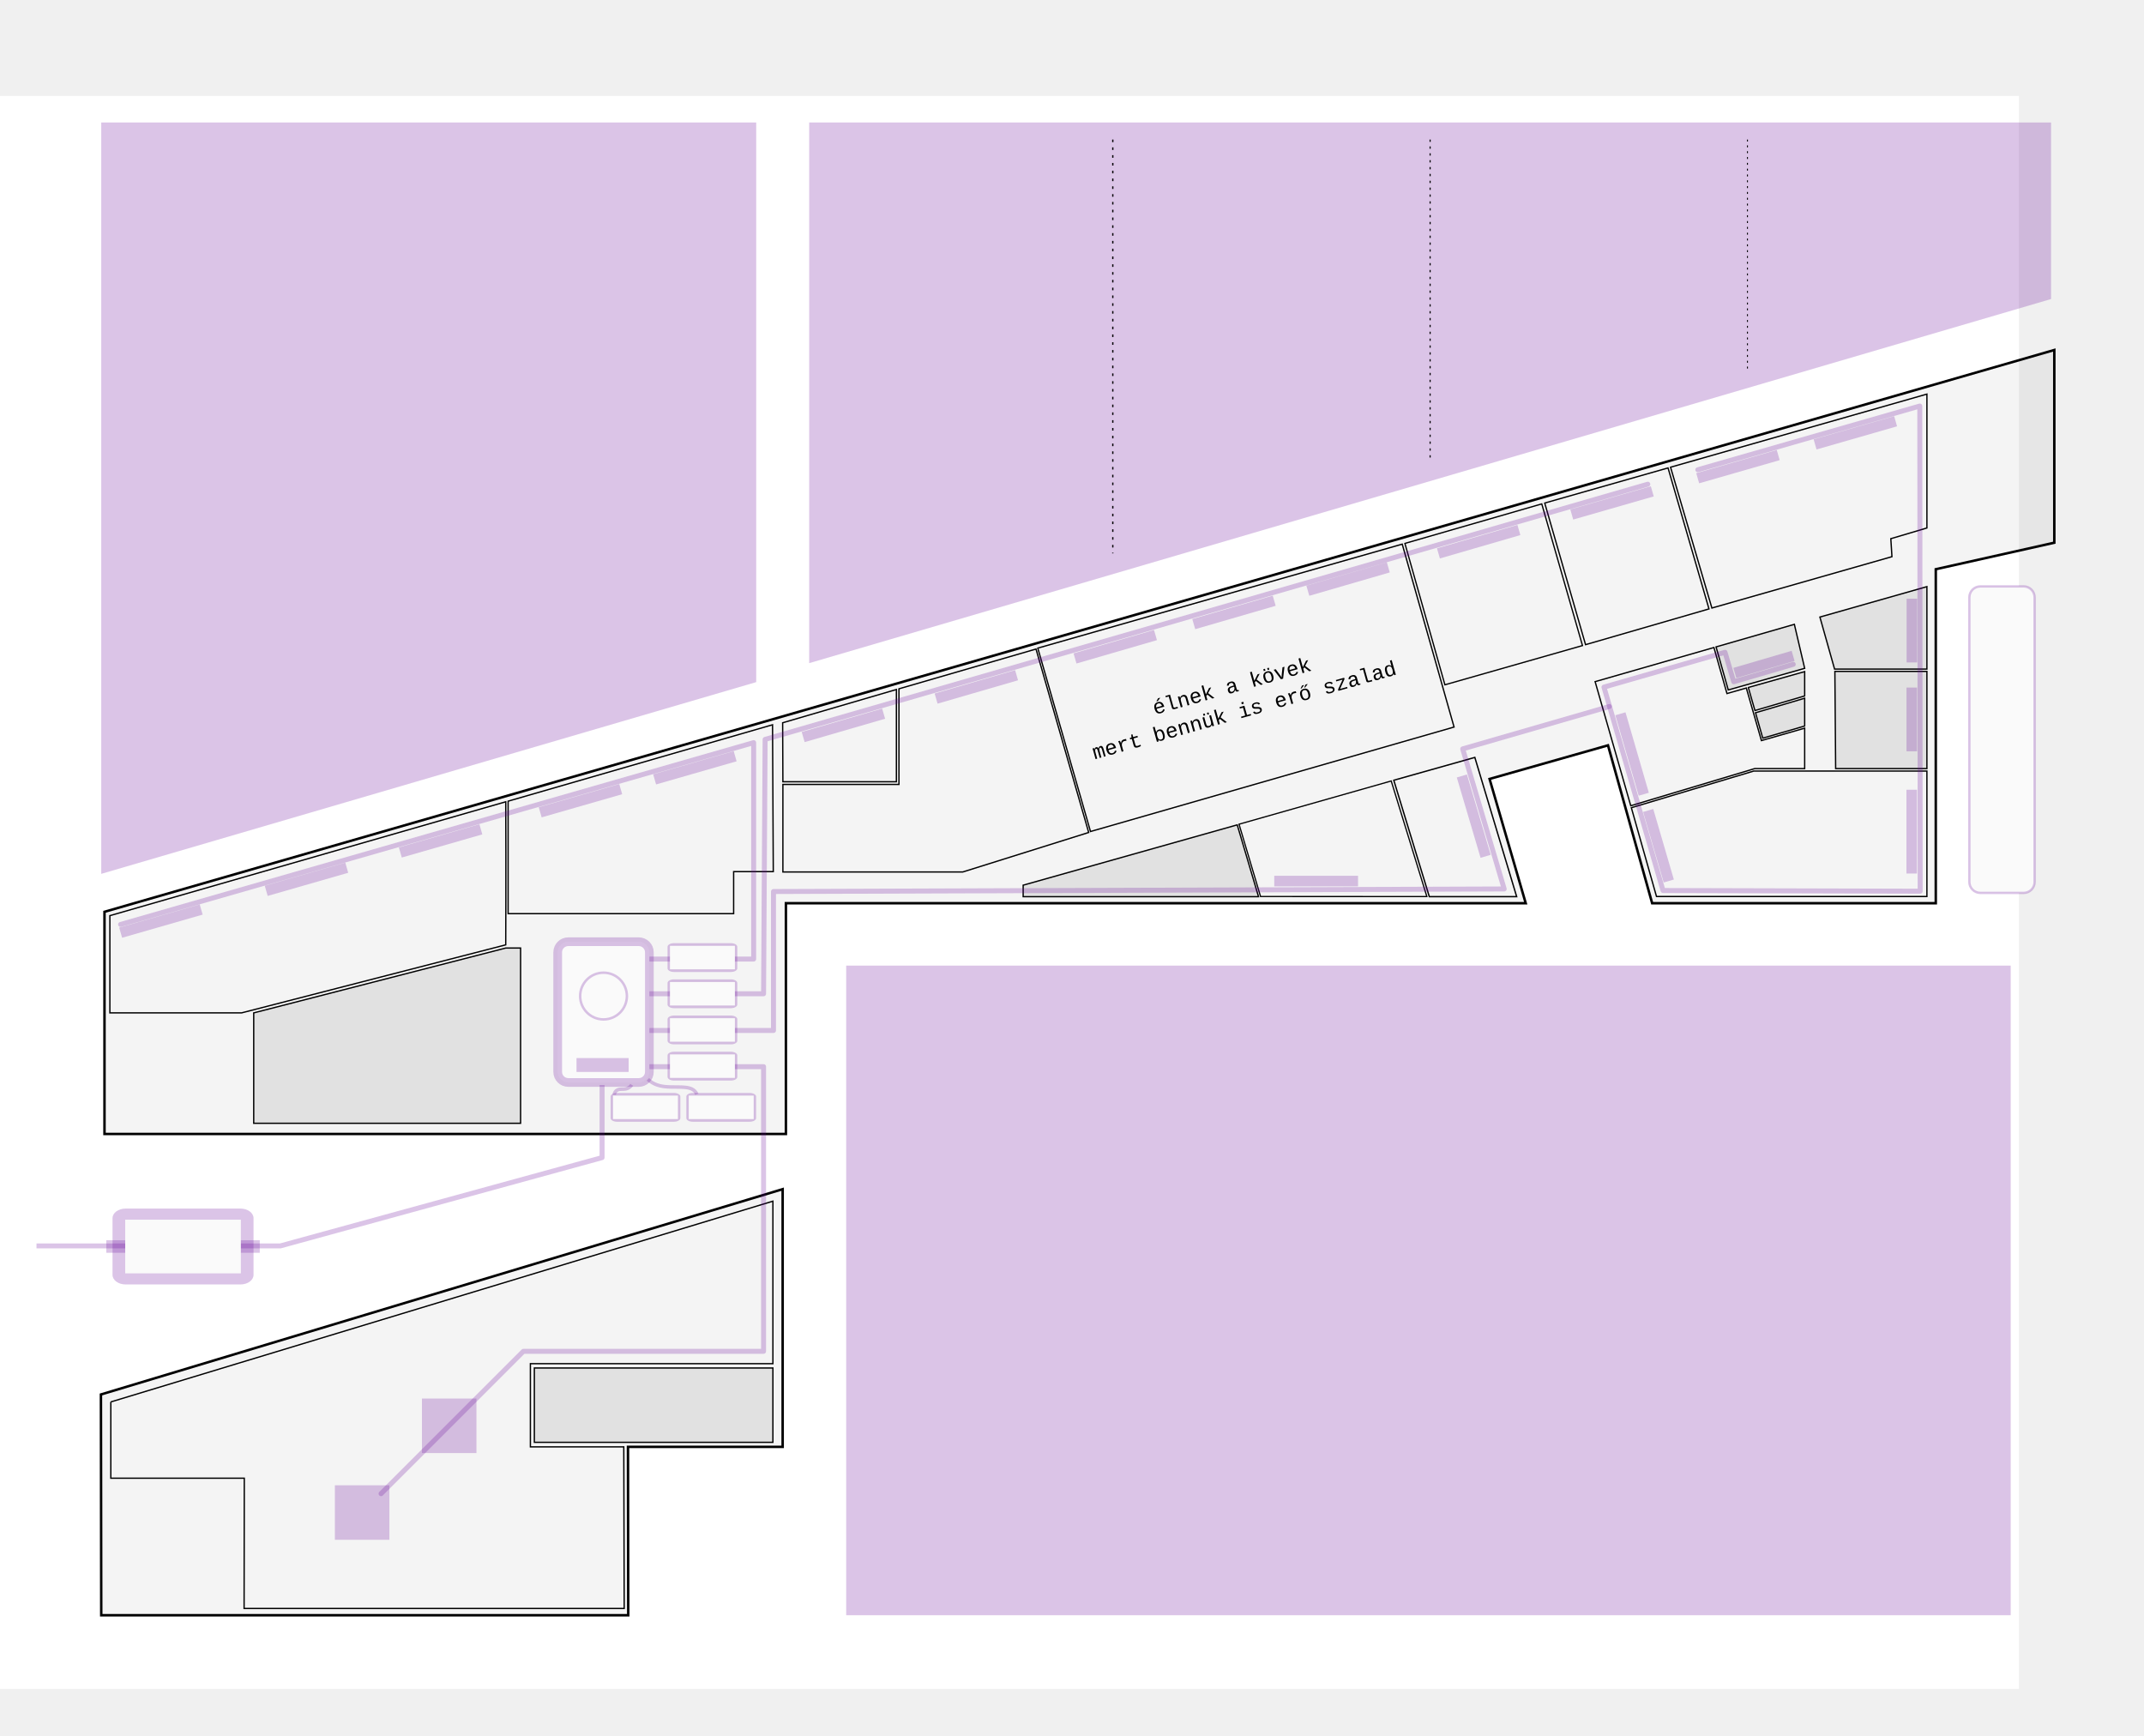
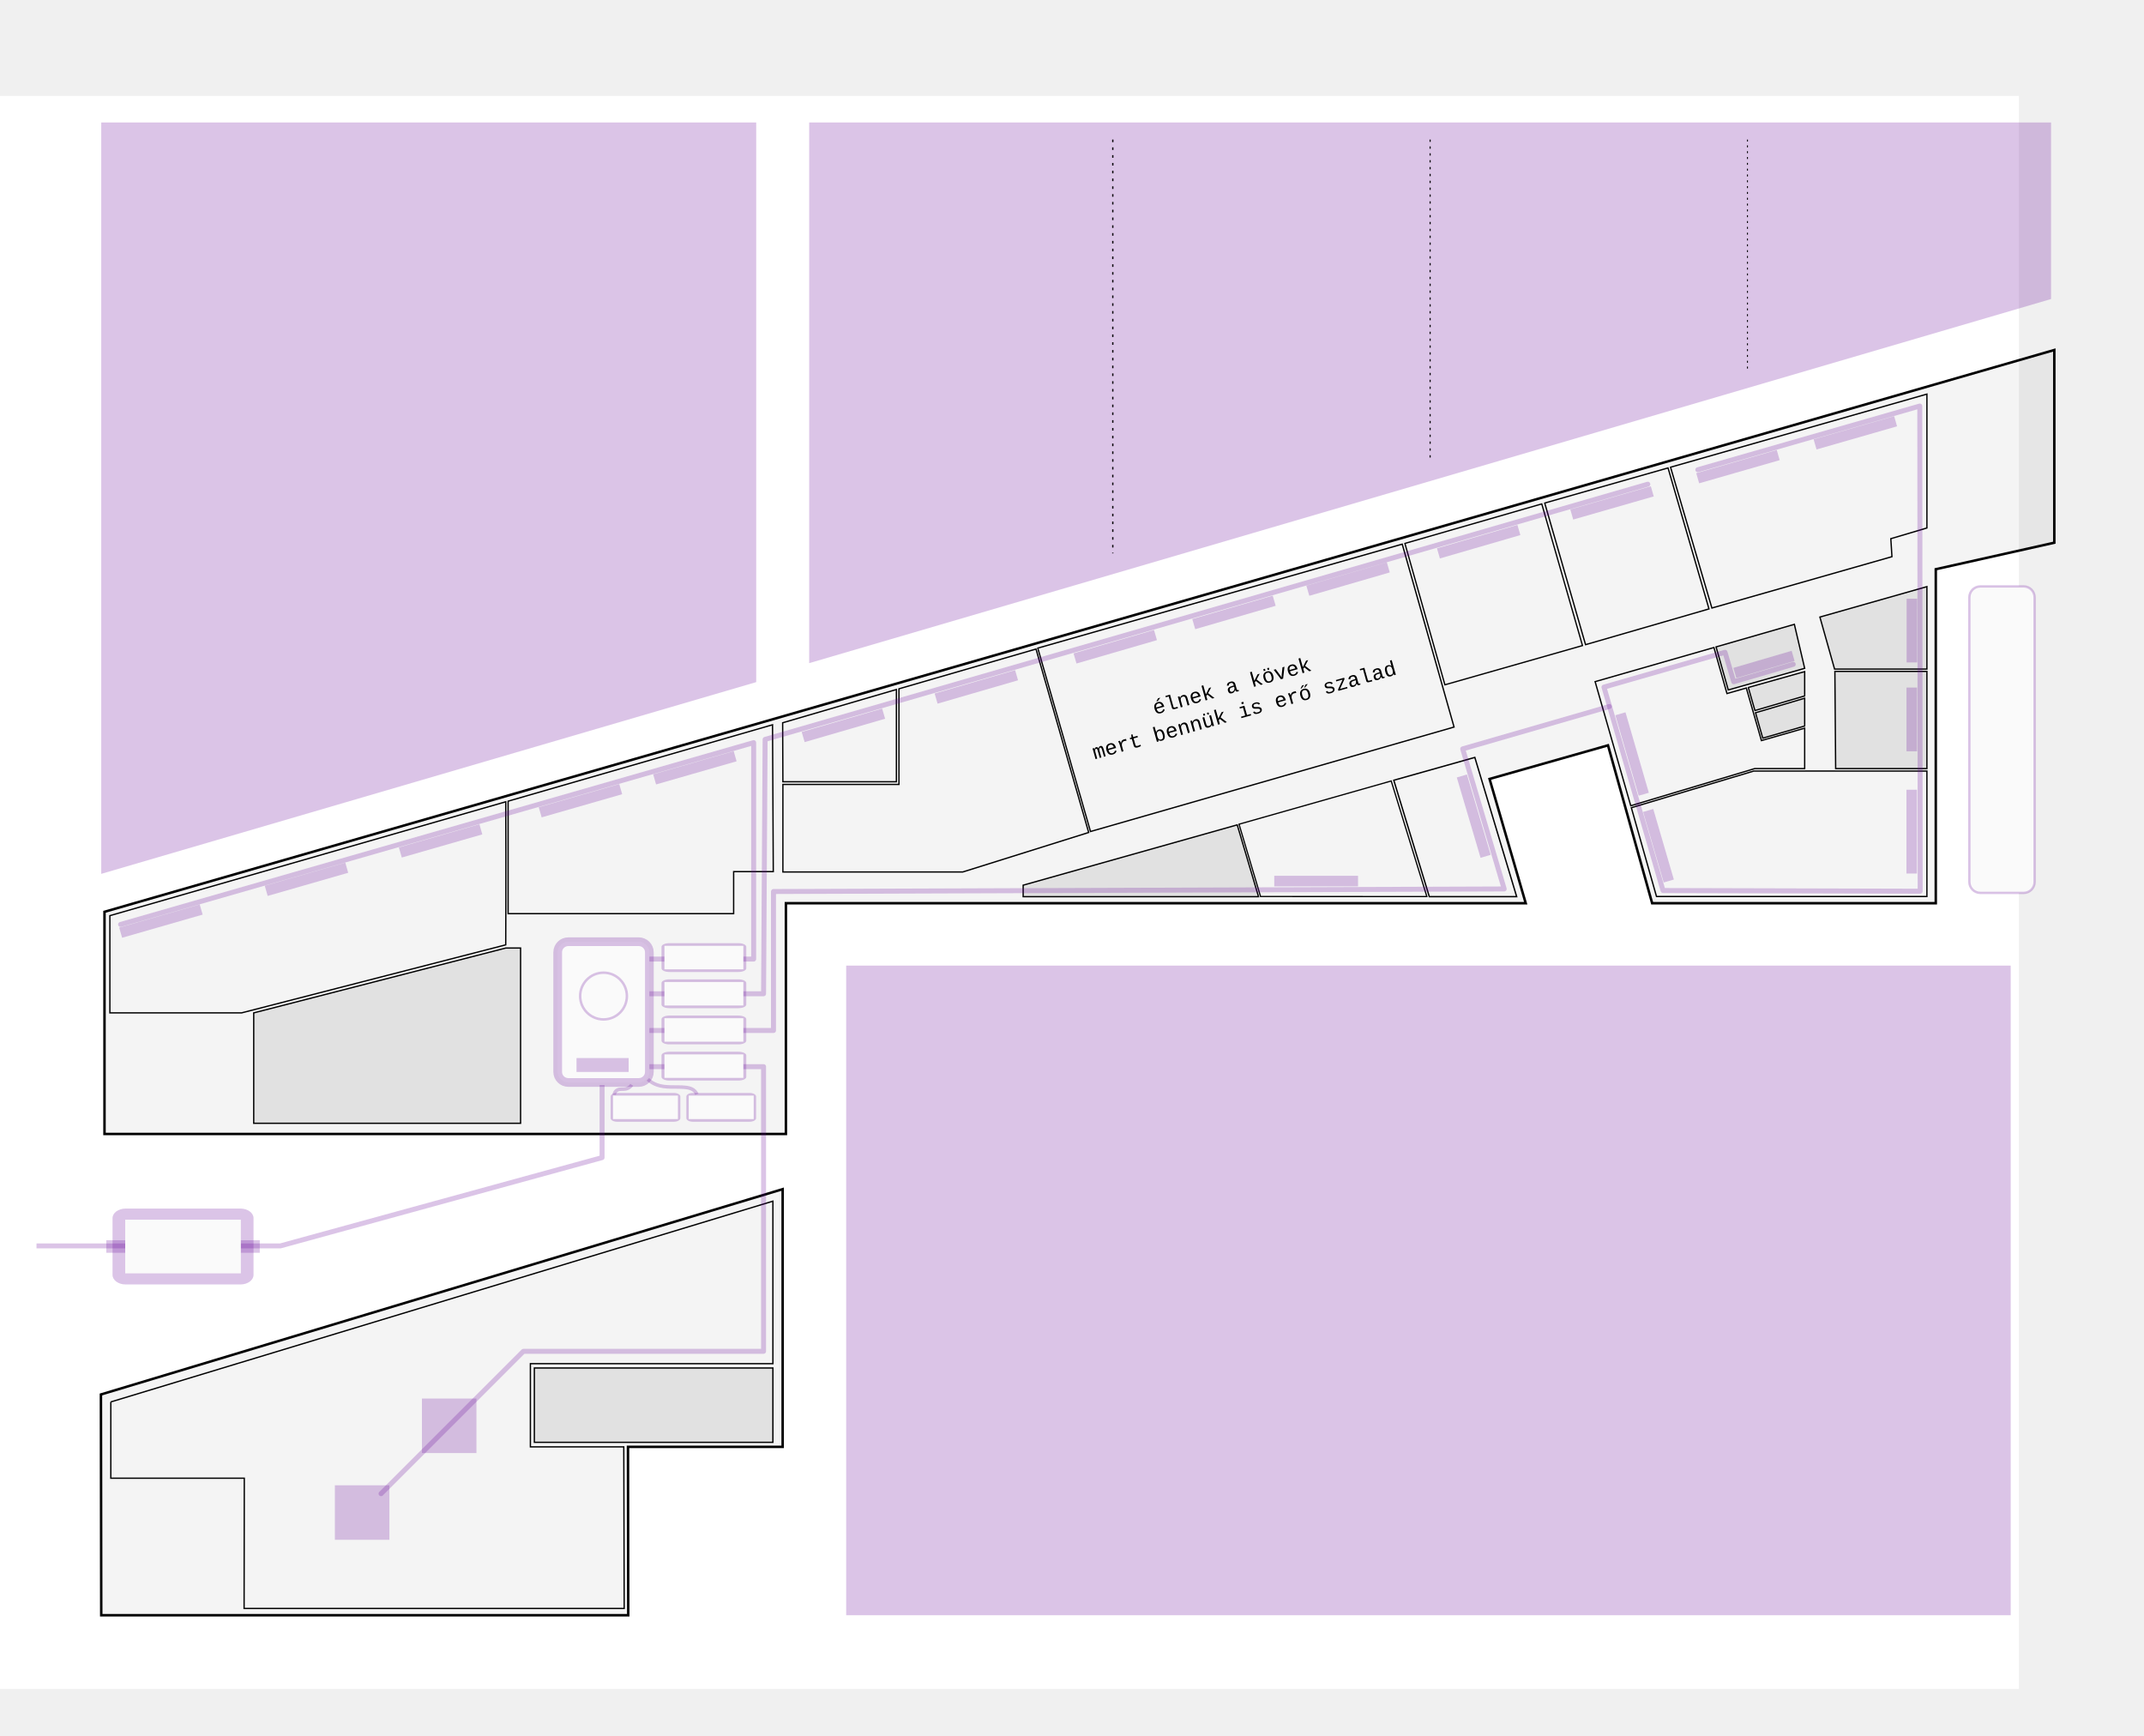
<svg xmlns="http://www.w3.org/2000/svg" width="432.435mm" height="350mm" viewBox="0 0 432.435 350" version="1.1" id="svg5">
  <defs id="defs2">
    </defs>
  <g id="drawing" transform="translate(87.61958,-48.61679)" style="display:inline">
    <rect style="display:inline;opacity:1;fill:#ffffff;fill-opacity:1;stroke:none;stroke-width:0.47;stroke-linecap:butt;stroke-linejoin:round;stroke-miterlimit:4;stroke-dasharray:0.47, 3.759;stroke-dashoffset:0;stroke-opacity:1;stop-color:#000000" id="rect78717" width="416.761" height="321.272" x="-97.173" y="67.955" class="clickthrough" />
    <rect style="opacity:1;fill:#fafafa;fill-opacity:1;stroke:#660099;stroke-width:0.477;stroke-linecap:round;stroke-linejoin:round;stroke-miterlimit:4;stroke-dasharray:none;stroke-opacity:0.231;stop-color:#000000" id="rect4922" width="13.162" height="61.81" x="309.59" y="166.878" ry="2.213" />
    <path style="fill:#000000;fill-opacity:0.045;stroke:#000000;stroke-width:0.5;stroke-linecap:butt;stroke-linejoin:miter;stroke-miterlimit:4;stroke-dasharray:none;stroke-opacity:1" d="m -66.544,232.498 -2.6e-4,44.81 h 137.438 l 2.6e-4,-46.537 149.22,1.2e-4 -7.295,-25.065 23.888,-6.778 8.905,31.842 h 57.206 v -67.358 l 23.907,-5.349 v -38.862 z" id="envelope_emelet" />
    <g id="g2208" style="fill:none;stroke:#660099;stroke-opacity:0.231" transform="translate(0,-1.5875)">
      <path style="fill:none;stroke:#660099;stroke-width:0.7;stroke-linecap:butt;stroke-linejoin:miter;stroke-miterlimit:4;stroke-dasharray:none;stroke-opacity:0.231" d="m 39.799,268.989 c -0.27,0.423 -0.719,0.727 -1.212,0.819 -0.275,0.052 -0.556,0.04 -0.836,0.047 -0.279,0.006 -0.565,0.032 -0.818,0.152 -0.188,0.089 -0.352,0.228 -0.469,0.4 -0.118,0.172 -0.189,0.375 -0.204,0.582" id="path1031" />
      <path style="fill:none;fill-opacity:1;stroke:#660099;stroke-width:0.7;stroke-linecap:butt;stroke-linejoin:miter;stroke-miterlimit:4;stroke-dasharray:none;stroke-opacity:0.231" d="m 43.052,267.884 c 0.524,0.483 1.145,0.86 1.815,1.103 0.887,0.322 1.841,0.406 2.784,0.427 0.943,0.021 1.889,-0.018 2.828,0.068 0.492,0.045 0.988,0.128 1.434,0.341 0.445,0.213 0.838,0.573 1.003,1.038 0.003,0.007 0.005,0.015 0.008,0.022" id="path1035" />
    </g>
    <path style="fill:#000000;fill-opacity:0.045;stroke:#000000;stroke-width:0.5;stroke-linecap:butt;stroke-linejoin:miter;stroke-miterlimit:4;stroke-dasharray:none;stroke-opacity:1" d="M -67.263,329.841 70.239,288.436 v 51.967 H 39.042 l 0.051,33.958 -106.292,-4e-4 z" id="envelope_foldszint" />
    <path style="fill:#660099;fill-opacity:0.231;stroke:none;stroke-width:0.265px;stroke-linecap:butt;stroke-linejoin:miter;stroke-opacity:1" d="M 75.588,182.353 V 73.313 l 250.482,-2.96e-4 v 35.611 z" id="path91226" class="clickthrough" />
    <rect style="display:inline;opacity:0;fill:#660099;fill-opacity:0.231;stroke:none;stroke-width:1.314;stroke-linecap:butt;stroke-linejoin:round;stroke-miterlimit:4;stroke-dasharray:none;stroke-dashoffset:0;stroke-opacity:0.231;stop-color:#000000" id="rect93623-7" width="58.473" height="31.883" x="267.598" y="73.312" />
    <rect style="display:inline;opacity:0;fill:#660099;fill-opacity:0.231;stroke:none;stroke-width:1.652;stroke-linecap:butt;stroke-linejoin:round;stroke-miterlimit:4;stroke-dasharray:none;stroke-dashoffset:0;stroke-opacity:0.231;stop-color:#000000" id="rect93623-9" width="58.473" height="50.375" x="203.594" y="73.313" />
    <rect style="display:inline;opacity:0;fill:#660099;fill-opacity:0.231;stroke:none;stroke-width:1.933;stroke-linecap:butt;stroke-linejoin:round;stroke-miterlimit:4;stroke-dasharray:none;stroke-dashoffset:0;stroke-opacity:0.231;stop-color:#000000" id="rect93623-6" width="58.473" height="68.96" x="139.591" y="73.313" />
    <rect style="opacity:0;fill:#660099;fill-opacity:0.231;stroke:none;stroke-width:2.178;stroke-linecap:butt;stroke-linejoin:round;stroke-miterlimit:4;stroke-dasharray:none;stroke-dashoffset:0;stroke-opacity:0.231;stop-color:#000000" id="rect93623" width="58.473" height="87.577" x="75.588" y="73.313" />
    <path style="fill:#660099;fill-opacity:0.231;stroke:none;stroke-width:0.265px;stroke-linecap:butt;stroke-linejoin:miter;stroke-opacity:1" d="M 64.905,73.313 H -67.199 V 224.848 L 64.905,186.179 Z" id="path92253" />
    <g id="g2723">
      <path style="display:inline;fill:none;stroke:#000000;stroke-width:0.262;stroke-linecap:butt;stroke-linejoin:miter;stroke-miterlimit:4;stroke-dasharray:0.524, 1.048;stroke-dashoffset:0;stroke-opacity:1" d="M 136.826,76.762 V 160.214" id="path942" />
      <path style="display:inline;fill:none;stroke:#000000;stroke-width:0.231;stroke-linecap:butt;stroke-linejoin:miter;stroke-miterlimit:4;stroke-dasharray:0.461, 0.923;stroke-dashoffset:0;stroke-opacity:1" d="M 200.829,76.762 V 141.429" id="path942-6" />
      <path style="display:inline;fill:none;stroke:#000000;stroke-width:0.196;stroke-linecap:butt;stroke-linejoin:miter;stroke-miterlimit:4;stroke-dasharray:0.391, 0.783;stroke-dashoffset:0;stroke-opacity:1" d="M 264.832,76.762 V 123.305" id="path942-6-3" />
    </g>
    <path style="display:inline;fill:#660099;fill-opacity:0.231;stroke:none;stroke-width:0.256;stroke-linecap:butt;stroke-linejoin:miter;stroke-miterlimit:4;stroke-dasharray:0.256, 3.074;stroke-dashoffset:0;stroke-opacity:1" d="M 317.927,243.35 H 83.054 v 131.012 H 317.927 Z" id="graph" />
    <rect style="display:inline;fill:#660099;fill-opacity:0.231;stroke:none;stroke-width:0.081;stroke-linecap:butt;stroke-linejoin:round;stroke-miterlimit:4;stroke-dasharray:none;stroke-dashoffset:0;stroke-opacity:1;stop-color:#000000" id="rect41701-4" width="30.954" height="2.526" x="-66.18" y="298.739" rx="0" ry="0" />
    <path style="fill:none;stroke:#660099;stroke-width:1;stroke-linecap:butt;stroke-linejoin:round;stroke-miterlimit:4;stroke-dasharray:none;stroke-opacity:0.231" d="m 33.817,267.445 v 14.627 l -64.888,17.807 h -49.188" id="path43866" />
    <rect style="display:inline;fill:#660099;fill-opacity:0.231;stroke:none;stroke-width:0.125;stroke-linecap:round;stroke-linejoin:round;stroke-miterlimit:4;stroke-dasharray:none;stroke-dashoffset:0;stroke-opacity:1;stop-color:#000000" id="rect14422-5" width="28.44" height="15.302" x="-64.923" y="292.351" rx="2.626" ry="1.935" />
    <rect style="display:inline;opacity:1;fill:#fafafa;fill-opacity:1;stroke:none;stroke-width:0.145;stroke-linecap:butt;stroke-linejoin:round;stroke-miterlimit:4;stroke-dasharray:none;stroke-dashoffset:0;stroke-opacity:1;stop-color:#000000" id="rect41701" width="23.323" height="10.824" x="-62.365" y="294.59" rx="0" ry="0" />
    <text xml:space="preserve" style="font-style:normal;font-weight:normal;font-size:4.233px;line-height:1.25;font-family:sans-serif;display:inline;fill:#000000;fill-opacity:1;stroke:none;stroke-width:0.265" x="108.074" y="224.885" id="text4804" transform="rotate(-15.7019)" class="clickthrough">
      <tspan id="tspan4802" style="font-style:normal;font-variant:normal;font-weight:normal;font-stretch:normal;font-size:4.233px;font-family:'Courier New';-inkscape-font-specification:'Courier New';text-align:center;text-anchor:middle;stroke-width:0.265" x="108.074" y="224.885">élnek a kövek</tspan>
      <tspan style="font-style:normal;font-variant:normal;font-weight:normal;font-stretch:normal;font-size:4.233px;font-family:'Courier New';-inkscape-font-specification:'Courier New';text-align:center;text-anchor:middle;stroke-width:0.265" x="108.074" y="230.272" id="tspan8358">mert bennük is erő szalad</tspan>
    </text>
    <path style="fill:none;stroke:#000000;stroke-width:0.265px;stroke-linecap:butt;stroke-linejoin:miter;stroke-opacity:1" d="m 195.203,158.354 -73.506,20.969 10.633,36.986 73.328,-21.07 z" id="OktopuszKeramia" />
    <path style="fill:#000000;fill-opacity:0.08;stroke:#000000;stroke-width:0.265px;stroke-linecap:butt;stroke-linejoin:miter;stroke-opacity:1" d="m 161.923,214.966 -43.176,12.166 v 2.313 h 47.469 z" id="haromszogRaktar" />
    <path style="fill:#000000;fill-opacity:0.08;stroke:#000000;stroke-width:0.265px;stroke-linecap:butt;stroke-linejoin:miter;stroke-opacity:1" d="m 279.446,173.059 21.583,-6.136 v 16.636 h -18.623 z" id="kistargyalo" />
    <path style="fill:#000000;fill-opacity:0.08;stroke:#000000;stroke-width:0.265px;stroke-linecap:butt;stroke-linejoin:miter;stroke-opacity:1" d="m 301.029,184.014 1e-5,19.61 H 282.623 l -0.156,-19.61 z" id="OktopuszSzitaKismuhely" />
    <path style="fill:#000000;fill-opacity:0.08;stroke:#000000;stroke-width:0.265px;stroke-linecap:butt;stroke-linejoin:miter;stroke-opacity:1" d="m 276.375,184.059 -11.368,3.199 1.336,4.652 10.032,-2.944 z" id="wc1" />
    <path style="fill:#000000;fill-opacity:0.08;stroke:#000000;stroke-width:0.265px;stroke-linecap:butt;stroke-linejoin:miter;stroke-opacity:1" d="m 276.375,189.428 v 5.607 l -8.453,2.447 -1.461,-5.125 z" id="wc2" />
    <path style="fill:#000000;fill-opacity:0.08;stroke:#000000;stroke-width:0.265px;stroke-linecap:butt;stroke-linejoin:miter;stroke-opacity:1" d="m 274.295,174.526 -15.794,4.552 2.461,8.679 15.413,-4.358 z" id="wc3" />
    <path style="display:inline;fill:#000000;fill-opacity:0.08;stroke:#000000;stroke-width:0.265;stroke-linecap:butt;stroke-linejoin:miter;stroke-miterlimit:4;stroke-dasharray:none;stroke-opacity:1" d="m 17.38,239.808 -2.995,-4e-5 -50.832,13.076 v 22.269 l 53.827,-3.8e-4 z" id="pult" />
    <path style="display:inline;fill:#000000;fill-opacity:0.08;stroke:#000000;stroke-width:0.265px;stroke-linecap:butt;stroke-linejoin:miter;stroke-opacity:1" d="m 68.271,324.5 v 14.989 h -48.113 v -14.989 z" id="lenti_wc" />
    <g id="g912">
      <path style="display:inline;fill:none;stroke:#000000;stroke-width:0.265px;stroke-linecap:butt;stroke-linejoin:miter;stroke-opacity:1" d="m 249.325,142.838 8.335,28.402 36.318,-10.36 -0.228,-3.626 7.28,-2.161 v -26.997 z" id="Gólyafészek" />
      <path style="fill:none;fill-opacity:0.08;stroke:#000000;stroke-width:0.265px;stroke-linecap:butt;stroke-linejoin:miter;stroke-opacity:1" d="m 241.296,211.112 -7.188,-25.028 23.962,-6.881 2.633,9.284 3.902,-1.121 3.046,10.607 8.724,-2.507 v 8.156 h -10.085 z" id="GÉPműhely" />
      <path style="display:inline;fill:none;stroke:#000000;stroke-width:0.265px;stroke-linecap:butt;stroke-linejoin:miter;stroke-opacity:1" d="m 241.416,211.511 24.682,-7.397 h 34.931 v 25.306 h -54.54 z" id="Oktopusz" />
      <path style="display:inline;fill:none;stroke:#000000;stroke-width:0.263px;stroke-linecap:butt;stroke-linejoin:miter;stroke-opacity:1" d="m 223.944,150.065 24.872,-7.081 8.259,28.432 -24.897,7.212 z" id="PK" />
      <path style="display:inline;fill:none;stroke:#000000;stroke-width:0.259px;stroke-linecap:butt;stroke-linejoin:miter;stroke-opacity:1" d="m 223.348,150.241 -27.604,7.966 8.067,28.512 27.748,-7.909 z" id="SZGK" />
      <path style="display:inline;fill:none;stroke:#000000;stroke-width:0.275px;stroke-linecap:butt;stroke-linejoin:miter;stroke-opacity:1" d="m 193.501,205.969 16.345,-4.603 8.439,28.079 h -17.62 z" id="Gólyairoda" />
      <path style="display:inline;fill:none;stroke:#000000;stroke-width:0.247px;stroke-linecap:butt;stroke-linejoin:miter;stroke-opacity:1" d="m 192.982,206.118 -30.694,8.717 4.339,14.581 33.543,0.012 z" id="Lahmacun" />
      <path style="fill:none;stroke:#000000;stroke-width:0.265px;stroke-linecap:butt;stroke-linejoin:miter;stroke-opacity:1" d="m 121.338,179.509 10.624,36.994 -25.401,7.966 H 70.286 l 2.6e-4,-17.656 h 23.409 v -19.284 z" id="Mérce" />
      <path style="display:inline;fill:none;stroke:#000000;stroke-width:0.265px;stroke-linecap:butt;stroke-linejoin:miter;stroke-opacity:1" d="m 93.18,187.669 v 18.598 H 70.286 l -0.047,-11.888 z" id="DiósEdit" />
      <path style="fill:none;stroke:#000000;stroke-width:0.265px;stroke-linecap:butt;stroke-linejoin:miter;stroke-opacity:1" d="m 68.346,224.399 -0.149,-29.618 -53.33,15.41 v 22.688 h 45.486 l 4.94e-4,-8.48 z" id="kisterem" />
      <path style="fill:none;stroke:#000000;stroke-width:0.265px;stroke-linecap:butt;stroke-linejoin:miter;stroke-opacity:1" d="m 14.385,210.313 -79.843,22.964 v 19.607 h 26.56 l 53.283,-13.721 c 0,0 0.062,-14.952 -1.64e-4,-28.849 z" id="vendégtér" />
      <path style="fill:none;stroke:#000000;stroke-width:0.265px;stroke-linecap:butt;stroke-linejoin:miter;stroke-opacity:1" d="m -65.267,331.342 133.538,-40.484 v 32.772 h -48.913 v 16.774 h 18.837 l 0.083,32.587 h -76.665 l 0.04,-26.26 h -26.92 v -15.388" id="Trafóház" />
    </g>
    <path style="fill:none;stroke:#660099;stroke-width:1;stroke-linecap:round;stroke-linejoin:round;stroke-miterlimit:4;stroke-dasharray:none;stroke-opacity:0.231" d="m 43.505,242.029 20.885,-7e-5 V 198.381 l -127.688,36.669" id="path6552" class="clickthrough" />
    <path style="display:inline;fill:none;stroke:#660099;stroke-width:1;stroke-linecap:round;stroke-linejoin:round;stroke-miterlimit:4;stroke-dasharray:none;stroke-opacity:0.231" d="M 43.481,249.029 H 66.39 L 66.7,197.728 244.735,146.265" id="path5000" class="clickthrough" />
    <path style="fill:none;stroke:#660099;stroke-width:1;stroke-linecap:round;stroke-linejoin:round;stroke-miterlimit:4;stroke-dasharray:none;stroke-opacity:0.231" d="m 254.823,143.351 44.77,-12.849 0.079,97.843 -51.874,-0.14 -11.906,-41.018 24.416,-7.023 1.757,5.943 12.006,-3.52" id="path1049" />
    <path style="fill:none;stroke:#660099;stroke-width:1;stroke-linecap:round;stroke-linejoin:round;stroke-miterlimit:4;stroke-dasharray:none;stroke-opacity:0.231" d="m 43.481,256.437 24.909,-3.3e-4 1.87e-4,-28.026 147.382,-0.518 -8.374,-28.247 29.575,-8.547" id="path6020" class="clickthrough" />
    <path style="fill:none;stroke:#660099;stroke-width:1;stroke-linecap:round;stroke-linejoin:round;stroke-miterlimit:4;stroke-dasharray:none;stroke-opacity:0.231" d="m 43.505,263.729 22.885,-4.1e-4 v 4.947 52.461 l -48.441,4.1e-4 -28.707,28.707" id="path7279" class="clickthrough" />
    <g id="g33836" transform="translate(-4.233333,4.233333)" class="clickthrough">
      <rect style="opacity:1;fill:#660099;fill-opacity:0.231;stroke:none;stroke-width:0.215;stroke-linecap:butt;stroke-linejoin:round;stroke-miterlimit:4;stroke-dasharray:none;stroke-dashoffset:0;stroke-opacity:0.231;stop-color:#000000" id="rect33730" width="10.995" height="10.995" x="-15.842" y="343.921" />
      <rect style="display:inline;fill:#660099;fill-opacity:0.231;stroke:none;stroke-width:0.215;stroke-linecap:butt;stroke-linejoin:round;stroke-miterlimit:4;stroke-dasharray:none;stroke-dashoffset:0;stroke-opacity:0.231;stop-color:#000000" id="rect33730-9" width="10.995" height="10.995" x="1.713" y="326.428" />
    </g>
    <g id="g33423" class="clickthrough" transform="translate(0.2305368,1.5875)">
      <rect style="display:inline;fill:#660099;fill-opacity:0.231;stroke:none;stroke-width:0.215;stroke-linecap:butt;stroke-linejoin:round;stroke-miterlimit:4;stroke-dasharray:none;stroke-dashoffset:0;stroke-opacity:0.231;stop-color:#000000" id="rect31216-2-3-52" width="16.898" height="2.128" x="-13.937" y="207.4" ry="0" transform="rotate(-16.0342)" />
      <rect style="display:inline;fill:#660099;fill-opacity:0.231;stroke:none;stroke-width:0.215;stroke-linecap:butt;stroke-linejoin:round;stroke-miterlimit:4;stroke-dasharray:none;stroke-dashoffset:0;stroke-opacity:0.231;stop-color:#000000" id="rect31216-2-3-9" width="16.898" height="2.128" x="-37.952" y="207.406" ry="0" transform="rotate(-16.0342)" />
      <rect style="display:inline;fill:#660099;fill-opacity:0.231;stroke:none;stroke-width:0.215;stroke-linecap:butt;stroke-linejoin:round;stroke-miterlimit:4;stroke-dasharray:none;stroke-dashoffset:0;stroke-opacity:0.231;stop-color:#000000" id="rect31216-2-3-52-2" width="16.898" height="2.128" x="-67.303" y="207.401" ry="0" transform="rotate(-16.0342)" />
      <rect style="display:inline;fill:#660099;fill-opacity:0.231;stroke:none;stroke-width:0.215;stroke-linecap:butt;stroke-linejoin:round;stroke-miterlimit:4;stroke-dasharray:none;stroke-dashoffset:0;stroke-opacity:0.231;stop-color:#000000" id="rect31216-2-3-9-4" width="16.898" height="2.128" x="-95.438" y="207.37" ry="0" transform="rotate(-16.0342)" />
      <rect style="display:inline;fill:#660099;fill-opacity:0.231;stroke:none;stroke-width:0.215;stroke-linecap:butt;stroke-linejoin:round;stroke-miterlimit:4;stroke-dasharray:none;stroke-dashoffset:0;stroke-opacity:0.231;stop-color:#000000" id="rect31216-2-3-9-7" width="16.898" height="2.128" x="-125.985" y="207.369" ry="0" transform="rotate(-16.0342)" />
    </g>
    <g id="g33266" class="clickthrough" style="display:inline">
      <rect style="display:inline;fill:#660099;fill-opacity:0.231;stroke:none;stroke-width:0.202;stroke-linecap:butt;stroke-linejoin:round;stroke-miterlimit:4;stroke-dasharray:none;stroke-dashoffset:0;stroke-opacity:0.231;stop-color:#000000" id="Oktopusz_szita_2_valve" width="14.824" height="2.128" x="272.182" y="-176.618" ry="0" transform="rotate(73.72126)" />
      <rect style="display:inline;fill:#660099;fill-opacity:0.231;stroke:none;stroke-width:0.215;stroke-linecap:butt;stroke-linejoin:round;stroke-miterlimit:4;stroke-dasharray:none;stroke-dashoffset:0;stroke-opacity:0.231;stop-color:#000000" id="Oktopusz_szita_1_valve" width="16.898" height="2.128" x="207.881" y="-299.028" ry="0" transform="rotate(90)" />
      <rect style="display:inline;fill:#660099;fill-opacity:0.231;stroke:none;stroke-width:0.215;stroke-linecap:butt;stroke-linejoin:round;stroke-miterlimit:4;stroke-dasharray:none;stroke-dashoffset:0;stroke-opacity:0.231;stop-color:#000000" id="Golyafeszek_1_valve" width="16.898" height="2.128" x="229.459" y="208.713" ry="0" transform="rotate(-16.0342)" />
      <rect style="display:inline;fill:#660099;fill-opacity:0.231;stroke:none;stroke-width:0.215;stroke-linecap:butt;stroke-linejoin:round;stroke-miterlimit:4;stroke-dasharray:none;stroke-dashoffset:0;stroke-opacity:0.231;stop-color:#000000" id="Golyafeszek_2_valve" width="16.898" height="2.128" x="204.819" y="208.732" ry="0" transform="rotate(-16.0342)" />
      <rect style="display:inline;fill:#660099;fill-opacity:0.231;stroke:none;stroke-width:0.183;stroke-linecap:butt;stroke-linejoin:round;stroke-miterlimit:4;stroke-dasharray:none;stroke-dashoffset:0;stroke-opacity:0.231;stop-color:#000000" id="rect31216-2-3-5-6" width="12.244" height="2.128" x="199.997" y="249.529" ry="0" transform="matrix(0.959728,-0.2809309,0.2807371,0.9597847,0,0)" />
      <rect style="display:inline;fill:#660099;fill-opacity:0.231;stroke:none;stroke-width:0.215;stroke-linecap:butt;stroke-linejoin:round;stroke-miterlimit:4;stroke-dasharray:none;stroke-dashoffset:0;stroke-opacity:0.231;stop-color:#000000" id="GEP_muhely_valve" width="16.898" height="2.128" x="251.623" y="-177.097" ry="0" transform="rotate(73.80998)" />
      <rect style="display:inline;fill:#660099;fill-opacity:0.231;stroke:none;stroke-width:0.188;stroke-linecap:butt;stroke-linejoin:round;stroke-miterlimit:4;stroke-dasharray:none;stroke-dashoffset:0;stroke-opacity:0.231;stop-color:#000000" id="rect31216-2-1" width="12.853" height="2.128" x="169.357" y="-299.062" ry="0" transform="rotate(90)" />
      <rect style="display:inline;fill:#660099;fill-opacity:0.231;stroke:none;stroke-width:0.188;stroke-linecap:butt;stroke-linejoin:round;stroke-miterlimit:4;stroke-dasharray:none;stroke-dashoffset:0;stroke-opacity:0.231;stop-color:#000000" id="rect31216-2-1-2" width="12.853" height="2.128" x="187.281" y="-299.042" ry="0" transform="rotate(90)" />
      <rect style="display:inline;fill:#660099;fill-opacity:0.231;stroke:none;stroke-width:0.215;stroke-linecap:butt;stroke-linejoin:round;stroke-miterlimit:4;stroke-dasharray:none;stroke-dashoffset:0;stroke-opacity:0.231;stop-color:#000000" id="Golyairoda_valve" width="16.898" height="2.128" x="255.466" y="-141.601" ry="0" transform="rotate(73.52075)" />
      <rect style="opacity:1;fill:#660099;fill-opacity:0.231;stroke:none;stroke-width:0.215;stroke-linecap:butt;stroke-linejoin:round;stroke-miterlimit:4;stroke-dasharray:none;stroke-dashoffset:0;stroke-opacity:0.231;stop-color:#000000" id="Lahmacun_valve" width="16.898" height="2.128" x="169.392" y="225.243" ry="0" />
    </g>
    <g id="g32196" class="clickthrough">
      <rect style="display:inline;fill:#660099;fill-opacity:0.231;stroke:none;stroke-width:0.215;stroke-linecap:butt;stroke-linejoin:round;stroke-miterlimit:4;stroke-dasharray:none;stroke-dashoffset:0;stroke-opacity:0.231;stop-color:#000000" id="Merce_valve" width="16.898" height="2.128" x="44.34" y="209.133" ry="0" transform="rotate(-16.19002)" />
      <rect style="display:inline;fill:#660099;fill-opacity:0.231;stroke:none;stroke-width:0.215;stroke-linecap:butt;stroke-linejoin:round;stroke-miterlimit:4;stroke-dasharray:none;stroke-dashoffset:0;stroke-opacity:0.231;stop-color:#000000" id="Merce_targyalo_valve" width="16.898" height="2.128" x="16.429" y="209.104" ry="0" transform="rotate(-16.19002)" />
      <rect style="display:inline;fill:#660099;fill-opacity:0.231;stroke:none;stroke-width:0.215;stroke-linecap:butt;stroke-linejoin:round;stroke-miterlimit:4;stroke-dasharray:none;stroke-dashoffset:0;stroke-opacity:0.231;stop-color:#000000" id="PK_valve" width="16.898" height="2.128" x="178.386" y="208.742" ry="0" transform="rotate(-16.0342)" />
      <rect style="display:inline;fill:#660099;fill-opacity:0.231;stroke:none;stroke-width:0.215;stroke-linecap:butt;stroke-linejoin:round;stroke-miterlimit:4;stroke-dasharray:none;stroke-dashoffset:0;stroke-opacity:0.231;stop-color:#000000" id="SZGK_valve" width="16.898" height="2.128" x="149.803" y="209.262" ry="0" transform="rotate(-16.19002)" />
    </g>
    <g id="g900" transform="translate(2.116667,1.058333)">
      <rect style="display:inline;fill:#660099;fill-opacity:0.231;stroke:none;stroke-width:0.215;stroke-linecap:butt;stroke-linejoin:round;stroke-miterlimit:4;stroke-dasharray:none;stroke-dashoffset:0;stroke-opacity:0.231;stop-color:#000000" id="rect31216-1-8-05-1" width="16.898" height="2.128" x="71.765" y="207.564" ry="0" transform="rotate(-16.19002)" />
      <rect style="display:inline;fill:#660099;fill-opacity:0.231;stroke:none;stroke-width:0.215;stroke-linecap:butt;stroke-linejoin:round;stroke-miterlimit:4;stroke-dasharray:none;stroke-dashoffset:0;stroke-opacity:0.231;stop-color:#000000" id="rect31216-1-8-05-8" width="16.898" height="2.128" x="96.692" y="207.593" ry="0" transform="rotate(-16.19002)" />
      <rect style="display:inline;fill:#660099;fill-opacity:0.231;stroke:none;stroke-width:0.215;stroke-linecap:butt;stroke-linejoin:round;stroke-miterlimit:4;stroke-dasharray:none;stroke-dashoffset:0;stroke-opacity:0.231;stop-color:#000000" id="rect31216-1-8-05-8-2" width="16.898" height="2.128" x="120.669" y="207.543" ry="0" transform="rotate(-16.19002)" />
    </g>
    <rect style="opacity:1;fill:#fafafa;fill-opacity:1;stroke:#660099;stroke-width:1.755;stroke-linecap:round;stroke-linejoin:round;stroke-miterlimit:4;stroke-dasharray:none;stroke-dashoffset:0;stroke-opacity:0.231;stop-color:#000000" id="rect14620" width="18.49" height="28.387" x="24.864" y="238.532" ry="2.14" />
    <rect style="opacity:1;fill:#660099;fill-opacity:0.231;stroke:none;stroke-width:0.204;stroke-linecap:round;stroke-linejoin:round;stroke-miterlimit:4;stroke-dasharray:none;stroke-dashoffset:0;stroke-opacity:0.79;stop-color:#000000" id="rect14422" width="10.515" height="2.803" x="28.661" y="261.996" class="clickthrough" />
    <circle style="display:inline;fill:none;fill-opacity:0.231;stroke:#660099;stroke-width:0.5;stroke-linecap:butt;stroke-linejoin:round;stroke-miterlimit:4;stroke-dasharray:none;stroke-dashoffset:0;stroke-opacity:0.231;stop-color:#000000" id="path79704-9" cx="34.109" cy="249.491" r="4.713" class="clickthrough" />
-     <rect style="display:inline;fill:#660099;fill-opacity:0.231;stroke:none;stroke-width:0.054;stroke-linecap:round;stroke-linejoin:round;stroke-miterlimit:4;stroke-dasharray:none;stroke-dashoffset:0;stroke-opacity:1;stop-color:#000000" id="rect14422-5-7" width="14.07" height="5.811" x="47.021" y="238.826" rx="1.299" ry="0.735" />
-     <rect style="display:inline;fill:#fafafa;fill-opacity:1;stroke:none;stroke-width:0.072;stroke-linecap:butt;stroke-linejoin:round;stroke-miterlimit:4;stroke-dasharray:none;stroke-dashoffset:0;stroke-opacity:1;stop-color:#000000" id="rect41701-6" width="13.099" height="4.736" x="47.506" y="239.364" rx="0" ry="0" />
-     <rect style="display:inline;fill:#660099;fill-opacity:0.231;stroke:none;stroke-width:0.054;stroke-linecap:round;stroke-linejoin:round;stroke-miterlimit:4;stroke-dasharray:none;stroke-dashoffset:0;stroke-opacity:1;stop-color:#000000" id="rect14422-5-7-4" width="14.07" height="5.811" x="47.021" y="246.125" rx="1.299" ry="0.735" />
-     <rect style="display:inline;fill:#fafafa;fill-opacity:1;stroke:none;stroke-width:0.072;stroke-linecap:butt;stroke-linejoin:round;stroke-miterlimit:4;stroke-dasharray:none;stroke-dashoffset:0;stroke-opacity:1;stop-color:#000000" id="rect41701-6-7" width="13.099" height="4.736" x="47.506" y="246.662" rx="0" ry="0" />
-     <rect style="display:inline;fill:#660099;fill-opacity:0.231;stroke:none;stroke-width:0.054;stroke-linecap:round;stroke-linejoin:round;stroke-miterlimit:4;stroke-dasharray:none;stroke-dashoffset:0;stroke-opacity:1;stop-color:#000000" id="rect14422-5-7-4-3" width="14.07" height="5.811" x="47.021" y="253.423" rx="1.299" ry="0.735" />
-     <rect style="display:inline;fill:#fafafa;fill-opacity:1;stroke:none;stroke-width:0.072;stroke-linecap:butt;stroke-linejoin:round;stroke-miterlimit:4;stroke-dasharray:none;stroke-dashoffset:0;stroke-opacity:1;stop-color:#000000" id="rect41701-6-7-6" width="13.099" height="4.736" x="47.506" y="253.961" rx="0" ry="0" />
-     <rect style="display:inline;fill:#660099;fill-opacity:0.231;stroke:none;stroke-width:0.054;stroke-linecap:round;stroke-linejoin:round;stroke-miterlimit:4;stroke-dasharray:none;stroke-dashoffset:0;stroke-opacity:1;stop-color:#000000" id="rect14422-5-7-4-5" width="14.07" height="5.811" x="47.021" y="260.722" rx="1.299" ry="0.735" />
+     <rect style="display:inline;fill:#660099;fill-opacity:0.231;stroke:none;stroke-width:0.06;stroke-linecap:round;stroke-linejoin:round;stroke-miterlimit:4;stroke-dasharray:none;stroke-dashoffset:0;stroke-opacity:1;stop-color:#000000" id="rect14422-5-7" width="17.096" height="5.811" x="45.805" y="238.826" rx="1.579" ry="0.735" />
+     <rect style="display:inline;fill:#fafafa;fill-opacity:1;stroke:none;stroke-width:0.079;stroke-linecap:butt;stroke-linejoin:round;stroke-miterlimit:4;stroke-dasharray:none;stroke-dashoffset:0;stroke-opacity:1;stop-color:#000000" id="rect41701-6" width="15.917" height="4.736" x="46.395" y="239.364" rx="0" ry="0" />
+     <rect style="display:inline;fill:#660099;fill-opacity:0.231;stroke:none;stroke-width:0.06;stroke-linecap:round;stroke-linejoin:round;stroke-miterlimit:4;stroke-dasharray:none;stroke-dashoffset:0;stroke-opacity:1;stop-color:#000000" id="rect14422-5-7-4" width="17.096" height="5.811" x="45.805" y="246.125" rx="1.579" ry="0.735" />
+     <rect style="display:inline;fill:#fafafa;fill-opacity:1;stroke:none;stroke-width:0.079;stroke-linecap:butt;stroke-linejoin:round;stroke-miterlimit:4;stroke-dasharray:none;stroke-dashoffset:0;stroke-opacity:1;stop-color:#000000" id="rect41701-6-7" width="15.917" height="4.736" x="46.395" y="246.662" rx="0" ry="0" />
+     <rect style="display:inline;fill:#660099;fill-opacity:0.231;stroke:none;stroke-width:0.06;stroke-linecap:round;stroke-linejoin:round;stroke-miterlimit:4;stroke-dasharray:none;stroke-dashoffset:0;stroke-opacity:1;stop-color:#000000" id="rect14422-5-7-4-3" width="17.096" height="5.811" x="45.805" y="253.423" rx="1.579" ry="0.735" />
+     <rect style="display:inline;fill:#fafafa;fill-opacity:1;stroke:none;stroke-width:0.079;stroke-linecap:butt;stroke-linejoin:round;stroke-miterlimit:4;stroke-dasharray:none;stroke-dashoffset:0;stroke-opacity:1;stop-color:#000000" id="rect41701-6-7-6" width="15.917" height="4.736" x="46.395" y="253.961" rx="0" ry="0" />
+     <rect style="display:inline;fill:#660099;fill-opacity:0.231;stroke:none;stroke-width:0.06;stroke-linecap:round;stroke-linejoin:round;stroke-miterlimit:4;stroke-dasharray:none;stroke-dashoffset:0;stroke-opacity:1;stop-color:#000000" id="rect14422-5-7-4-5" width="17.096" height="5.811" x="45.805" y="260.722" rx="1.579" ry="0.735" />
    <rect style="display:inline;fill:#660099;fill-opacity:0.231;stroke:none;stroke-width:0.054;stroke-linecap:round;stroke-linejoin:round;stroke-miterlimit:4;stroke-dasharray:none;stroke-dashoffset:0;stroke-opacity:1;stop-color:#000000" id="rect14422-5-7-4-5-7" width="14.07" height="5.811" x="35.535" y="269.029" rx="1.299" ry="0.735" />
    <rect style="display:inline;fill:#660099;fill-opacity:0.231;stroke:none;stroke-width:0.054;stroke-linecap:round;stroke-linejoin:round;stroke-miterlimit:4;stroke-dasharray:none;stroke-dashoffset:0;stroke-opacity:1;stop-color:#000000" id="rect14422-5-7-4-5-7-6" width="14.07" height="5.811" x="50.813" y="269.029" rx="1.299" ry="0.735" />
-     <rect style="display:inline;fill:#fafafa;fill-opacity:1;stroke:none;stroke-width:0.072;stroke-linecap:butt;stroke-linejoin:round;stroke-miterlimit:4;stroke-dasharray:none;stroke-dashoffset:0;stroke-opacity:1;stop-color:#000000" id="rect41701-6-7-66" width="13.099" height="4.736" x="47.506" y="261.26" rx="0" ry="0" />
+     <rect style="display:inline;fill:#fafafa;fill-opacity:1;stroke:none;stroke-width:0.079;stroke-linecap:butt;stroke-linejoin:round;stroke-miterlimit:4;stroke-dasharray:none;stroke-dashoffset:0;stroke-opacity:1;stop-color:#000000" id="rect41701-6-7-66" width="15.917" height="4.736" x="46.395" y="261.26" rx="0" ry="0" />
    <rect style="display:inline;fill:#fafafa;fill-opacity:1;stroke:none;stroke-width:0.072;stroke-linecap:butt;stroke-linejoin:round;stroke-miterlimit:4;stroke-dasharray:none;stroke-dashoffset:0;stroke-opacity:1;stop-color:#000000" id="rect41701-6-7-66-0" width="13.099" height="4.736" x="36.02" y="269.567" rx="0" ry="0" />
    <rect style="display:inline;fill:#fafafa;fill-opacity:1;stroke:none;stroke-width:0.072;stroke-linecap:butt;stroke-linejoin:round;stroke-miterlimit:4;stroke-dasharray:none;stroke-dashoffset:0;stroke-opacity:1;stop-color:#000000" id="rect41701-6-7-66-0-7" width="13.099" height="4.736" x="51.298" y="269.567" rx="0" ry="0" />
    <path style="fill:none;fill-opacity:0.281;stroke:none;stroke-width:0.265;stroke-linecap:butt;stroke-linejoin:miter;stroke-miterlimit:4;stroke-dasharray:0.265, 3.18;stroke-dashoffset:0;stroke-opacity:1" d="M 15.84,241.412 H 66.448 v 31.712 H 15.84 Z" id="control" />
  </g>
</svg>
